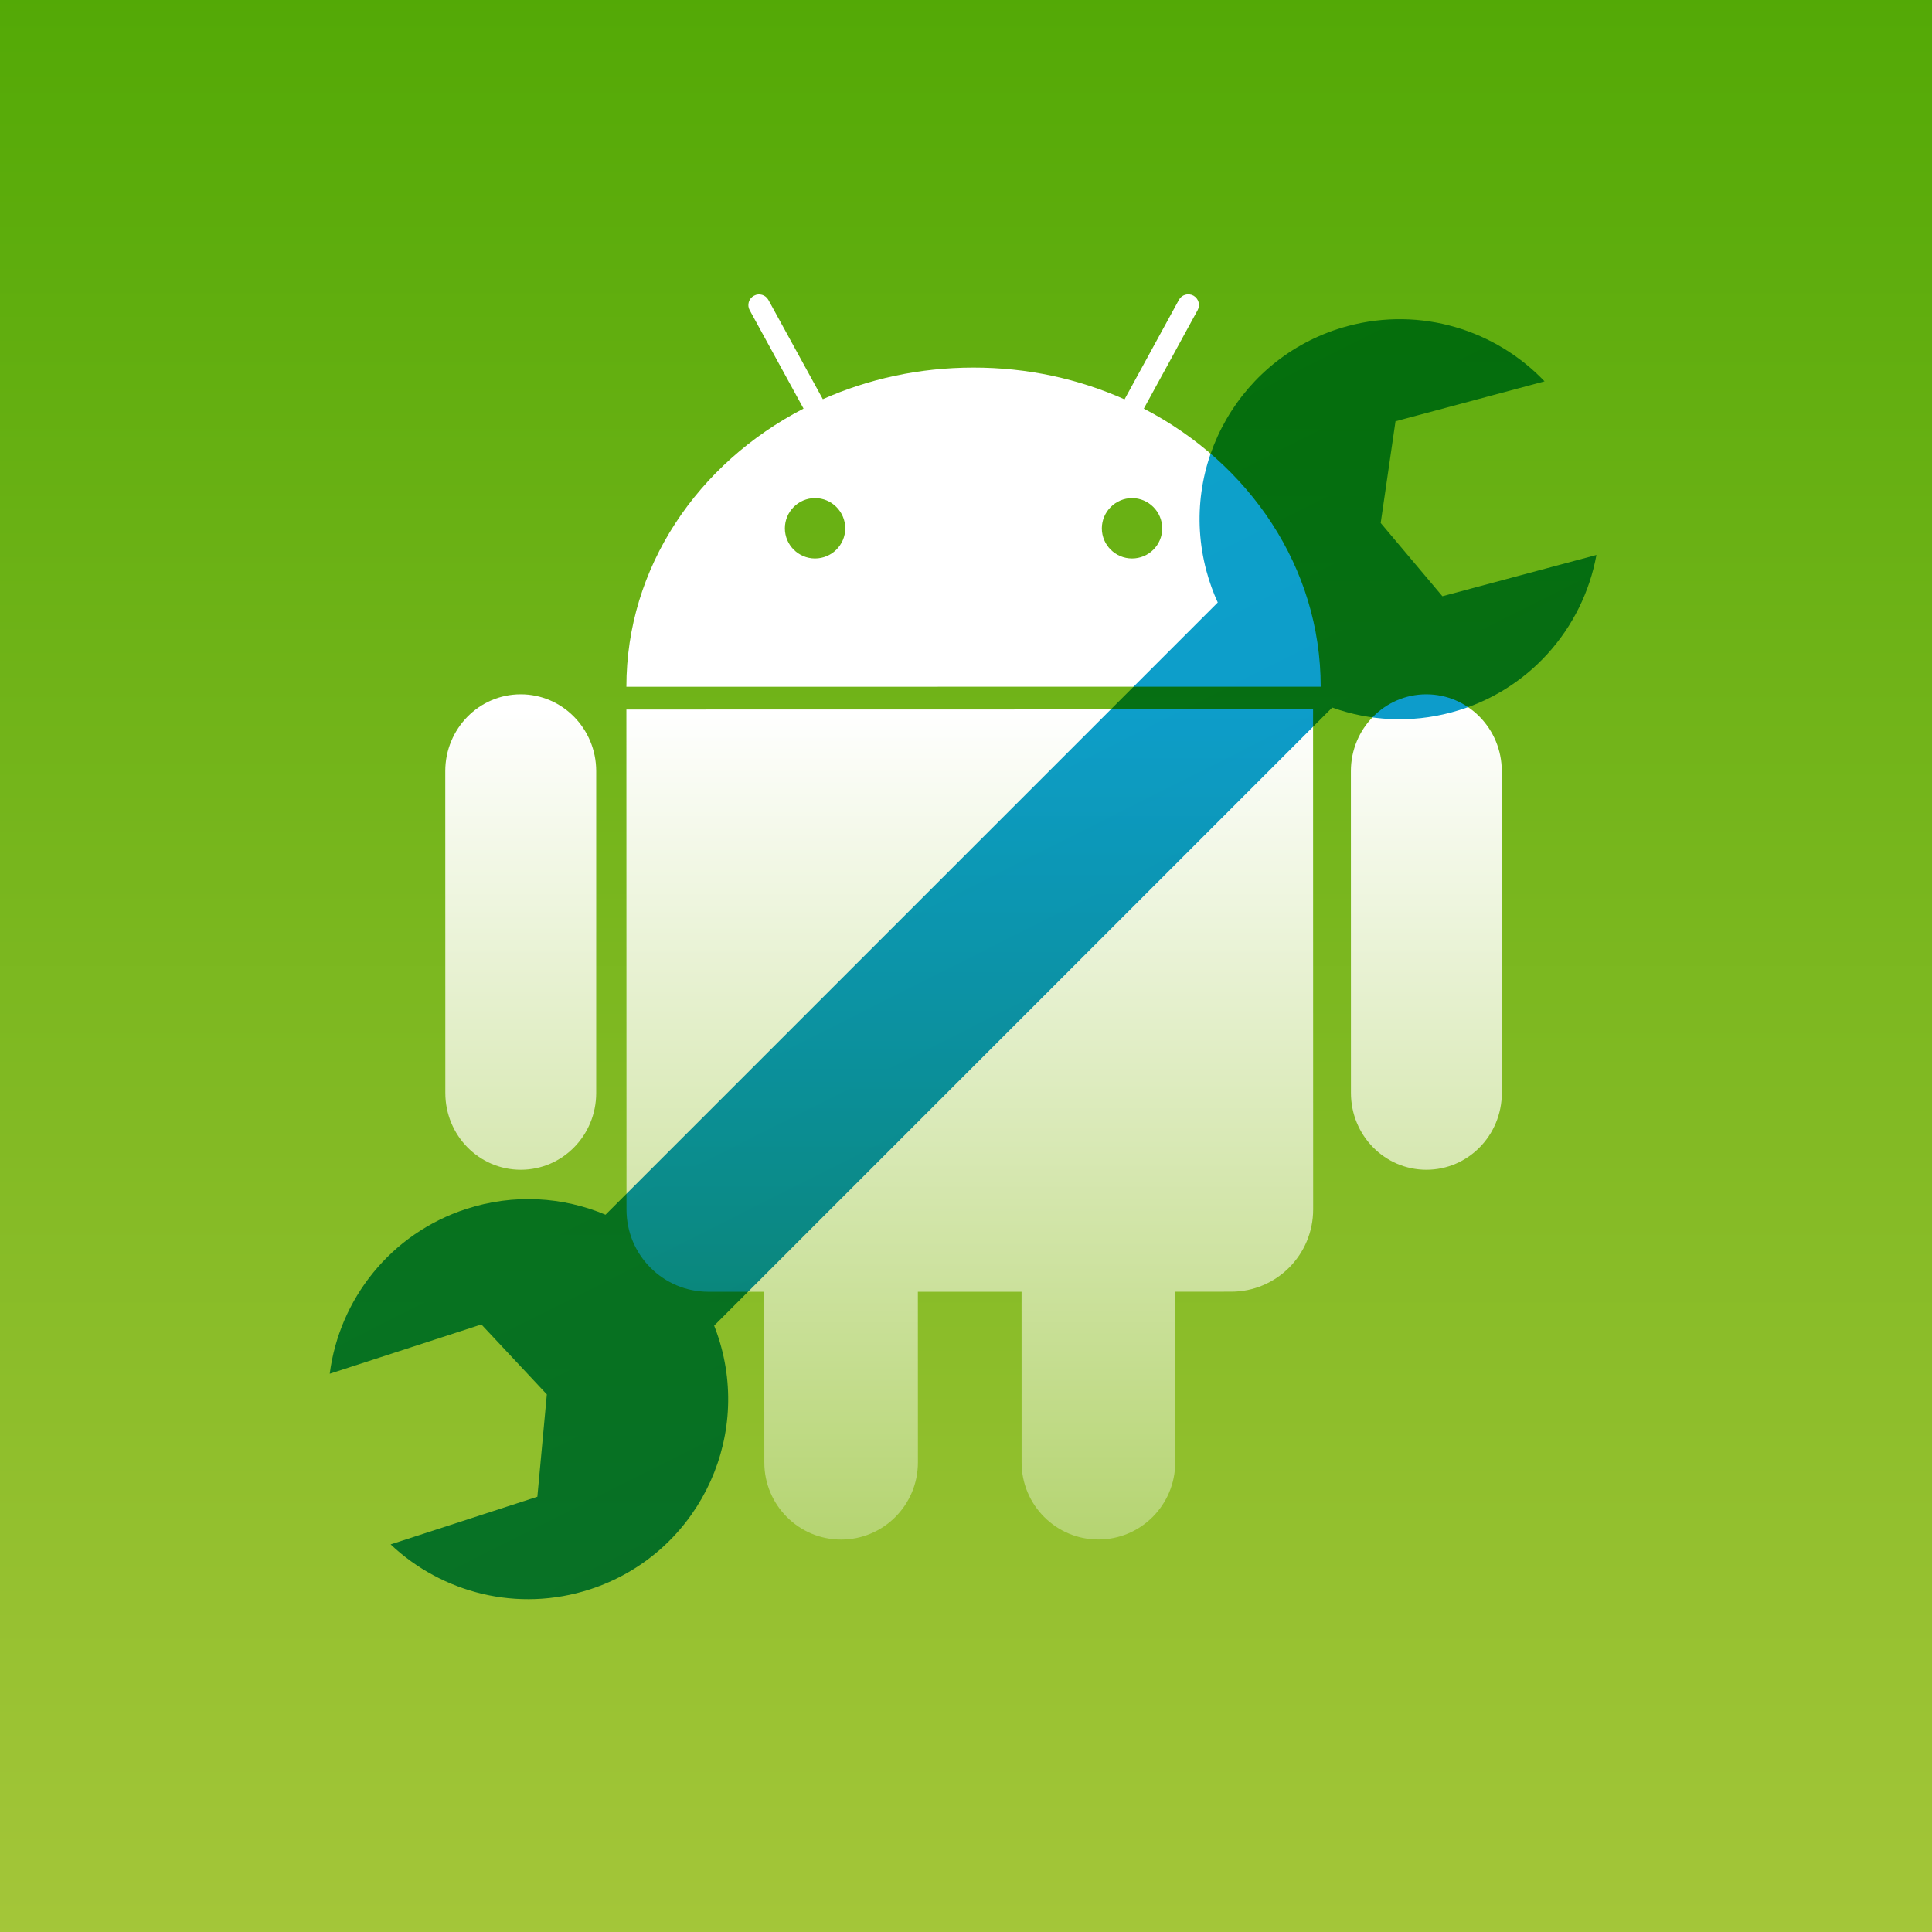
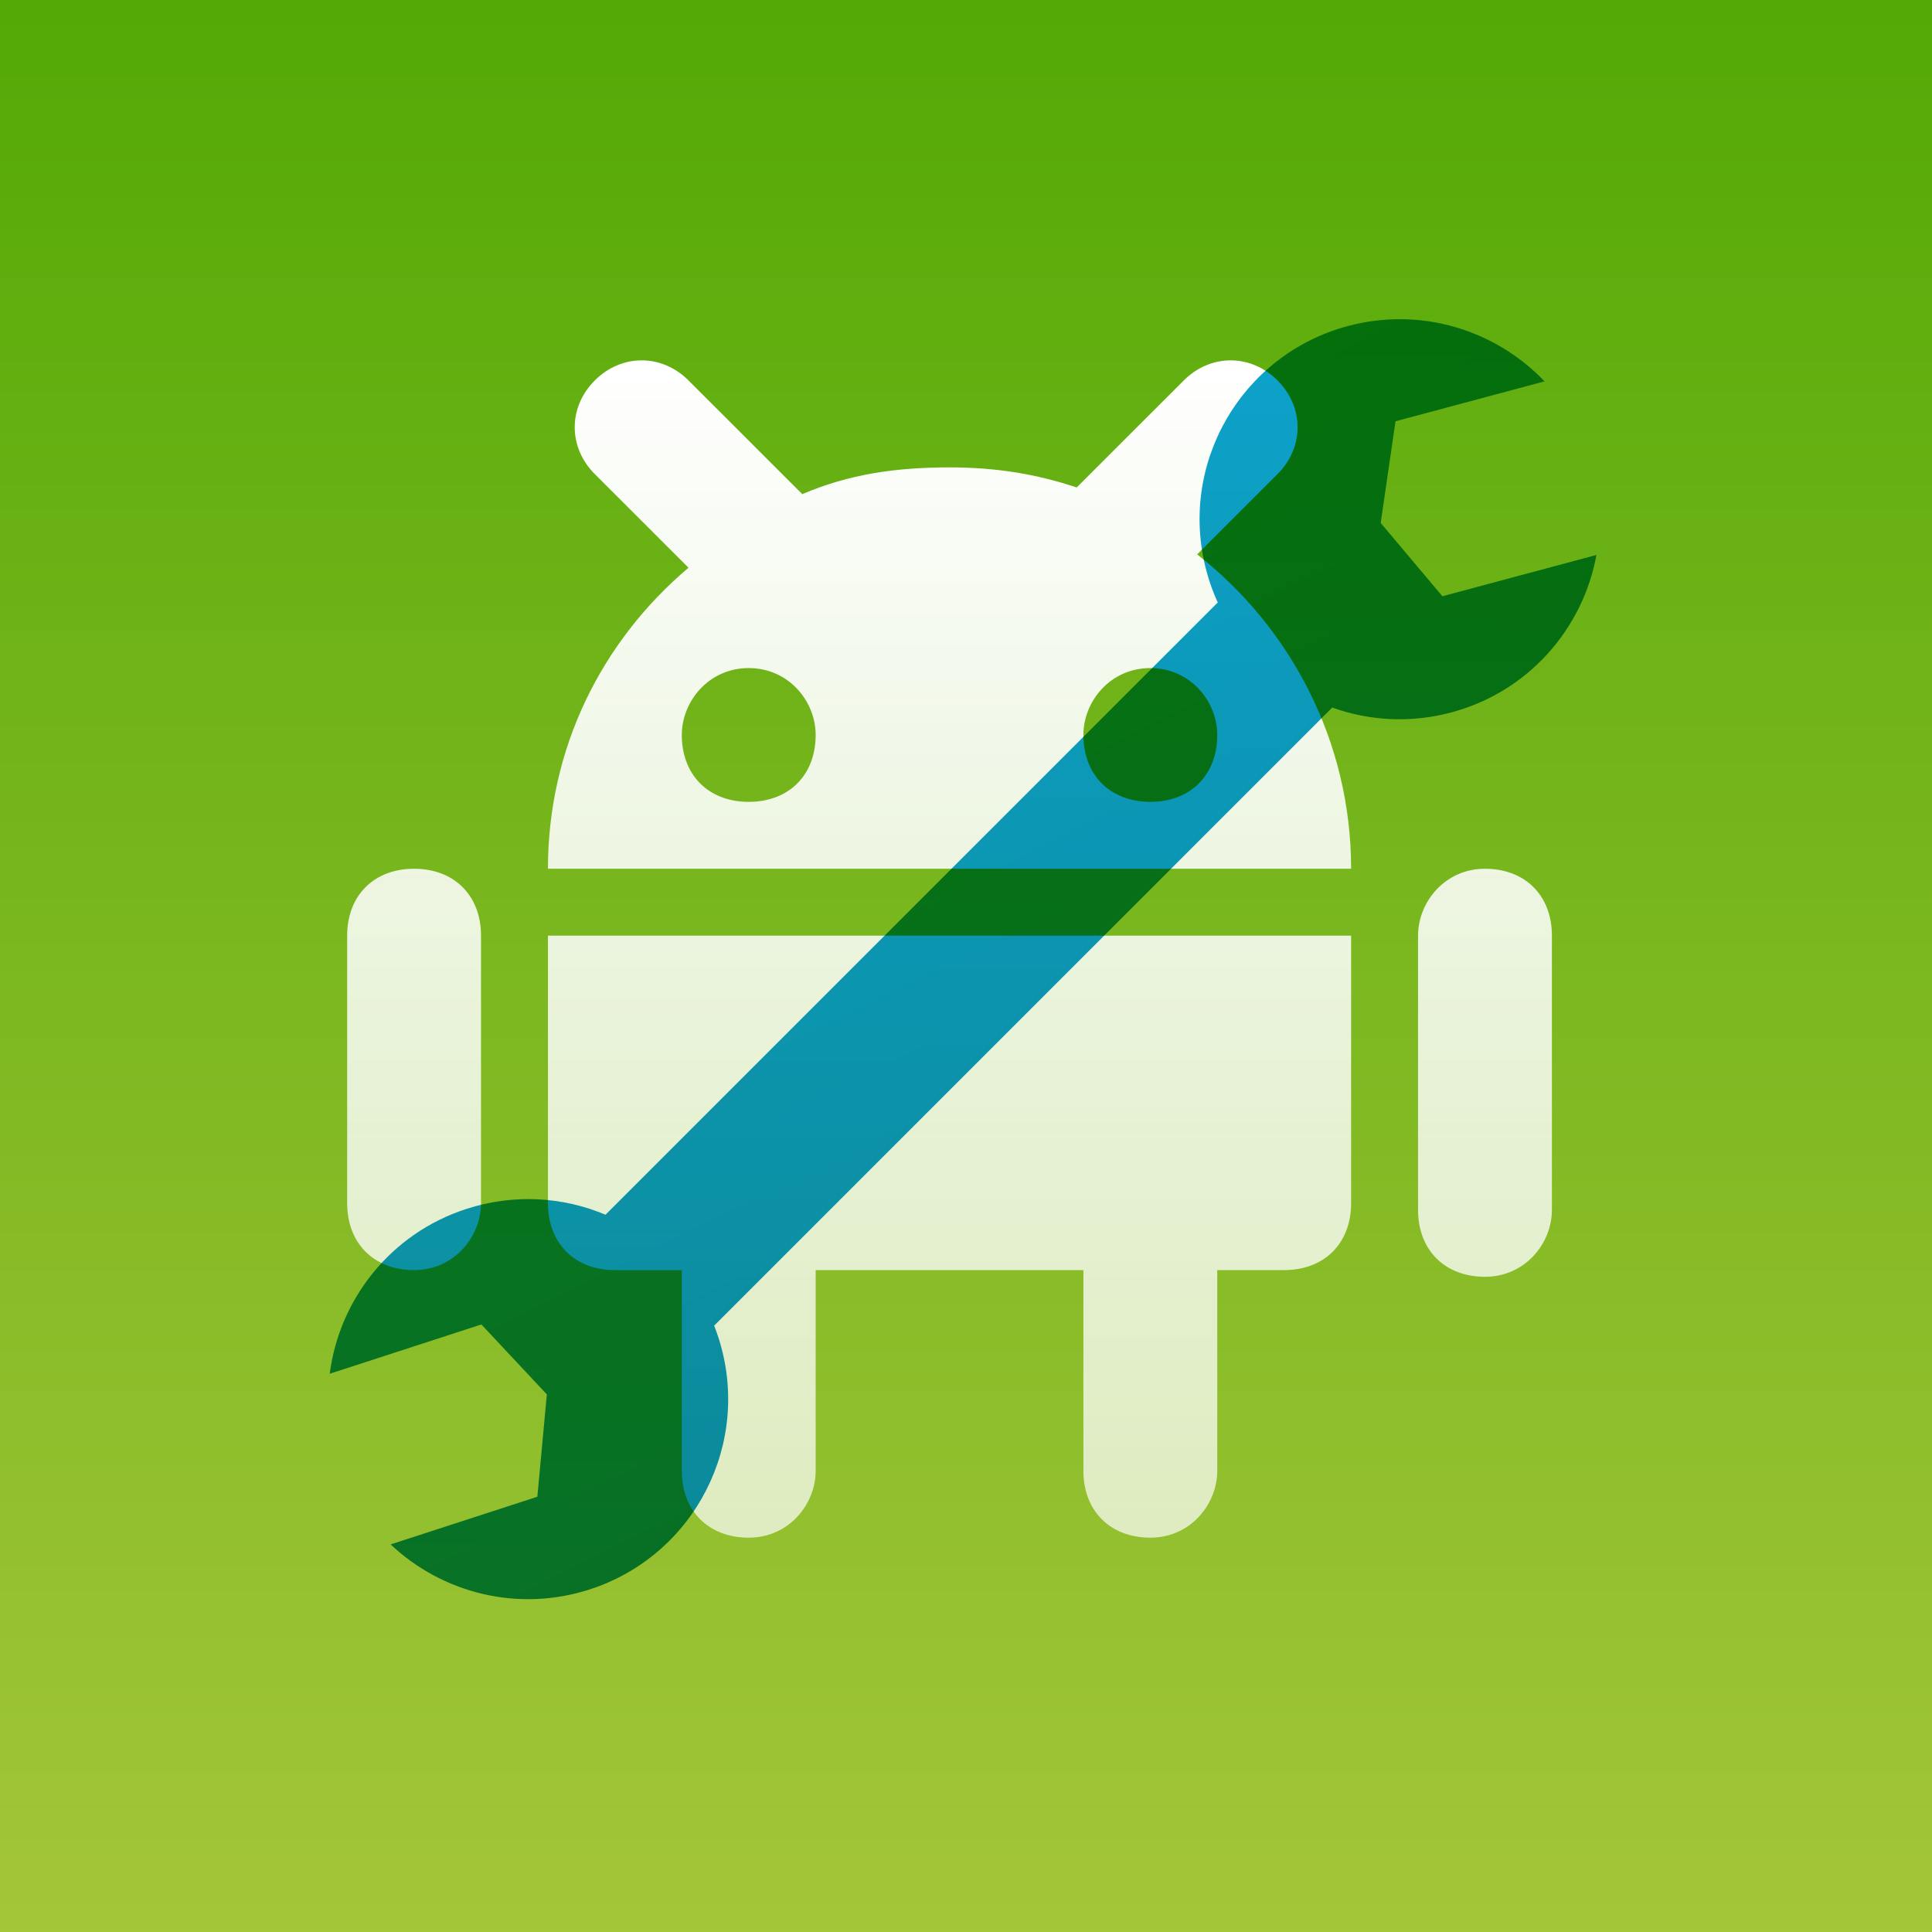
- <svg xmlns="http://www.w3.org/2000/svg" width="256px" height="256px" viewBox="0 0 256 256" version="1.1">
+ <svg xmlns="http://www.w3.org/2000/svg" width="256" height="256" viewBox="0 0 256 256">
  <defs>
-     <linearGradient x1="50%" y1="0%" x2="50%" y2="100%" id="linearGradient-1">
-       <stop stop-color="#53A906" offset="0%" />
-       <stop stop-color="#A4C639" offset="100%" />
+     <linearGradient id="android-build-stepicon-a" x1="50%" x2="50%" y1="0%" y2="100%">
+       <stop offset="0%" stop-color="#53A906" />
+       <stop offset="100%" stop-color="#A4C639" />
    </linearGradient>
-     <linearGradient x1="50%" y1="33.183%" x2="50%" y2="132.41%" id="linearGradient-2">
-       <stop stop-color="#FFFFFF" offset="0%" />
-       <stop stop-color="#92C02E" offset="100%" />
+     <linearGradient id="android-build-stepicon-b" x1="50%" x2="50%" y1="100%" y2="0%">
+       <stop offset="0%" stop-color="#FFF" stop-opacity=".7" />
+       <stop offset="100%" stop-color="#FFF" />
    </linearGradient>
-     <linearGradient x1="-26.536%" y1="-146.466%" x2="122.497%" y2="149.7%" id="linearGradient-3">
-       <stop stop-color="#0DD3C5" offset="0%" />
-       <stop stop-color="#0DC0C7" offset="8.751%" />
-       <stop stop-color="#0D83CD" offset="100%" />
+     <linearGradient id="android-build-stepicon-c" x1="-24.955%" x2="121%" y1="-146.466%" y2="149.7%">
+       <stop offset="0%" stop-color="#0DD3C5" />
+       <stop offset="8.751%" stop-color="#0DC0C7" />
+       <stop offset="100%" stop-color="#0D83CD" />
    </linearGradient>
  </defs>
-   <g id="New-Icons" stroke="none" stroke-width="1" fill="none" fill-rule="evenodd">
-     <g id="Android-Build">
-       <g id="android-build-stepicon">
-         <rect id="Rectangle" fill="url(#linearGradient-1)" x="0" y="0" width="256" height="256" />
-         <path d="M198.993,102.179 C198.992,96.556 194.516,91.999 188.995,92 C183.474,91.996 178.999,96.561 179,102.184 L179.007,144.82 C179.007,150.449 183.48,154.998 189.005,155 C194.526,154.999 198.999,150.449 199,144.816 L198.993,102.179 Z M83,94.015 L83.016,160.272 C83.011,166.299 87.87,171.163 93.875,171.165 L101.269,171.168 L101.277,193.789 C101.276,199.421 105.84,204 111.447,204 C117.071,204 121.627,199.417 121.628,193.782 L121.622,171.165 L135.362,171.162 L135.368,193.783 C135.367,199.412 139.933,203.998 145.541,203.989 C151.165,203.993 155.723,199.41 155.722,193.774 L155.716,171.16 L163.136,171.154 C169.126,171.156 173.999,166.285 174,160.258 L173.989,94 L83,94.015 Z M150.004,74 C147.796,74.002 146,72.216 146,70.004 C146.007,67.815 147.794,66.007 150.006,66 C152.201,66.006 154.002,67.813 154,70.007 C154.005,72.213 152.21,74 150.004,74 Z M107.99,74 C105.791,73.995 104,72.209 104,70.003 C104.001,67.806 105.788,66 107.993,66 C110.207,65.998 111.997,67.806 112,70.003 C112.001,72.206 110.206,73.999 107.99,74 Z M151.561,54.147 L158.689,41.104 C159.069,40.423 158.82,39.555 158.13,39.17 C157.435,38.801 156.576,39.052 156.208,39.738 L149.008,52.917 C142.948,50.216 136.169,48.7 128.995,48.708 C121.84,48.702 115.063,50.212 109.029,52.897 L101.822,39.753 C101.446,39.059 100.584,38.809 99.904,39.186 C99.21,39.56 98.956,40.43 99.341,41.11 L106.473,54.143 C92.46,61.384 82.993,75.171 83,91 L175,90.991 C175.003,75.164 165.553,61.405 151.561,54.147 Z M68.996,92 C63.475,91.997 59.001,96.563 59,102.181 L59.007,144.816 C59.009,150.453 63.485,155.001 69.006,155 C74.53,155 79.005,150.45 78.999,144.816 L79,102.175 C78.998,96.559 74.517,91.996 68.996,92 Z" id="Fill-10" fill="url(#linearGradient-2)" />
-         <path d="M211.536,73.535 C209.756,83.299 202.538,91.657 192.314,94.397 C186.902,95.847 181.432,95.512 176.529,93.754 L94.629,175.654 C94.828,176.161 95.014,176.678 95.185,177.203 C99.707,191.122 92.09,206.072 78.171,210.595 C68.618,213.699 58.581,211.085 51.761,204.641 L71.203,198.324 L72.458,184.765 L63.786,175.498 L43.69,182.028 C44.956,172.184 51.726,163.46 61.793,160.189 C68.082,158.145 74.581,158.58 80.234,160.955 L161.357,79.833 C160.752,78.507 160.248,77.113 159.859,75.658 C156.071,61.522 164.46,46.991 178.597,43.203 C188.299,40.603 198.186,43.739 204.659,50.531 L184.913,55.822 L182.95,69.297 L191.125,79.004 L211.536,73.535 Z" id="Combined-Shape" fill="url(#linearGradient-3)" style="mix-blend-mode: multiply;" />
-       </g>
-     </g>
+   <g fill="none" fill-rule="evenodd">
+     <rect width="256" height="256" fill="url(#android-build-stepicon-a)" />
+     <path fill="url(#android-build-stepicon-b)" d="M106.307,65.477 C112.515,62.818 118.723,61.932 125.818,61.932 C132.026,61.932 137.347,62.818 142.669,64.591 L156.858,50.409 C160.406,46.864 165.727,46.864 169.275,50.409 C172.822,53.955 172.822,59.273 169.275,62.818 L158.632,73.455 C171.048,83.205 179.03,98.273 179.03,115.114 L72.606,115.114 C72.606,99.159 79.701,84.977 91.23,75.227 L78.814,62.818 C75.267,59.273 75.267,53.955 78.814,50.409 C82.362,46.864 87.683,46.864 91.23,50.409 L106.307,65.477 Z M90.343,168.295 L81.475,168.295 C76.153,168.295 72.606,164.75 72.606,159.432 L72.606,123.977 L179.03,123.977 L179.03,159.432 C179.03,159.432 179.03,159.432 179.03,159.432 C179.03,164.75 175.483,168.295 170.161,168.295 L161.293,168.295 L161.293,194.886 C161.293,199.318 157.745,203.75 152.424,203.75 C147.103,203.75 143.555,200.205 143.555,194.886 L143.555,168.295 L108.081,168.295 L108.081,194.886 C108.081,199.318 104.533,203.75 99.212,203.75 C93.891,203.75 90.343,200.205 90.343,194.886 L90.343,168.295 Z M205.636,123.977 L205.636,160.318 C205.636,164.75 202.089,169.182 196.767,169.182 C191.446,169.182 187.899,165.636 187.899,160.318 L187.899,123.977 C187.899,119.545 191.446,115.114 196.767,115.114 C202.089,115.114 205.636,118.659 205.636,123.977 Z M54.869,115.114 C60.19,115.114 63.737,118.659 63.737,123.977 L63.737,159.432 C63.737,163.864 60.19,168.295 54.869,168.295 C49.547,168.295 46,164.75 46,159.432 L46,123.977 C46,118.659 49.547,115.114 54.869,115.114 Z M152.424,106.25 C157.745,106.25 161.293,102.705 161.293,97.386 C161.293,92.955 157.745,88.523 152.424,88.523 C147.103,88.523 143.555,92.955 143.555,97.386 C143.555,102.705 147.103,106.25 152.424,106.25 Z M99.212,106.25 C104.533,106.25 108.081,102.705 108.081,97.386 C108.081,92.955 104.533,88.523 99.212,88.523 C93.891,88.523 90.343,92.955 90.343,97.386 C90.343,102.705 93.891,106.25 99.212,106.25 Z" />
+     <path fill="url(#android-build-stepicon-c)" d="M211.536,73.535 C209.756,83.299 202.538,91.657 192.314,94.397 C186.902,95.847 181.432,95.512 176.529,93.754 L94.629,175.654 C94.828,176.161 95.014,176.678 95.185,177.203 C99.707,191.122 92.09,206.072 78.171,210.595 C68.618,213.699 58.581,211.085 51.761,204.641 L71.203,198.324 L72.458,184.765 L63.786,175.498 L43.69,182.028 C44.956,172.184 51.726,163.46 61.793,160.189 C68.082,158.145 74.581,158.58 80.234,160.955 L161.357,79.833 C160.752,78.507 160.248,77.113 159.859,75.658 C156.071,61.522 164.46,46.991 178.597,43.203 C188.299,40.603 198.186,43.739 204.659,50.531 L184.913,55.822 L182.95,69.297 L191.125,79.004 L211.536,73.535 Z" style="mix-blend-mode:multiply" />
  </g>
</svg>
